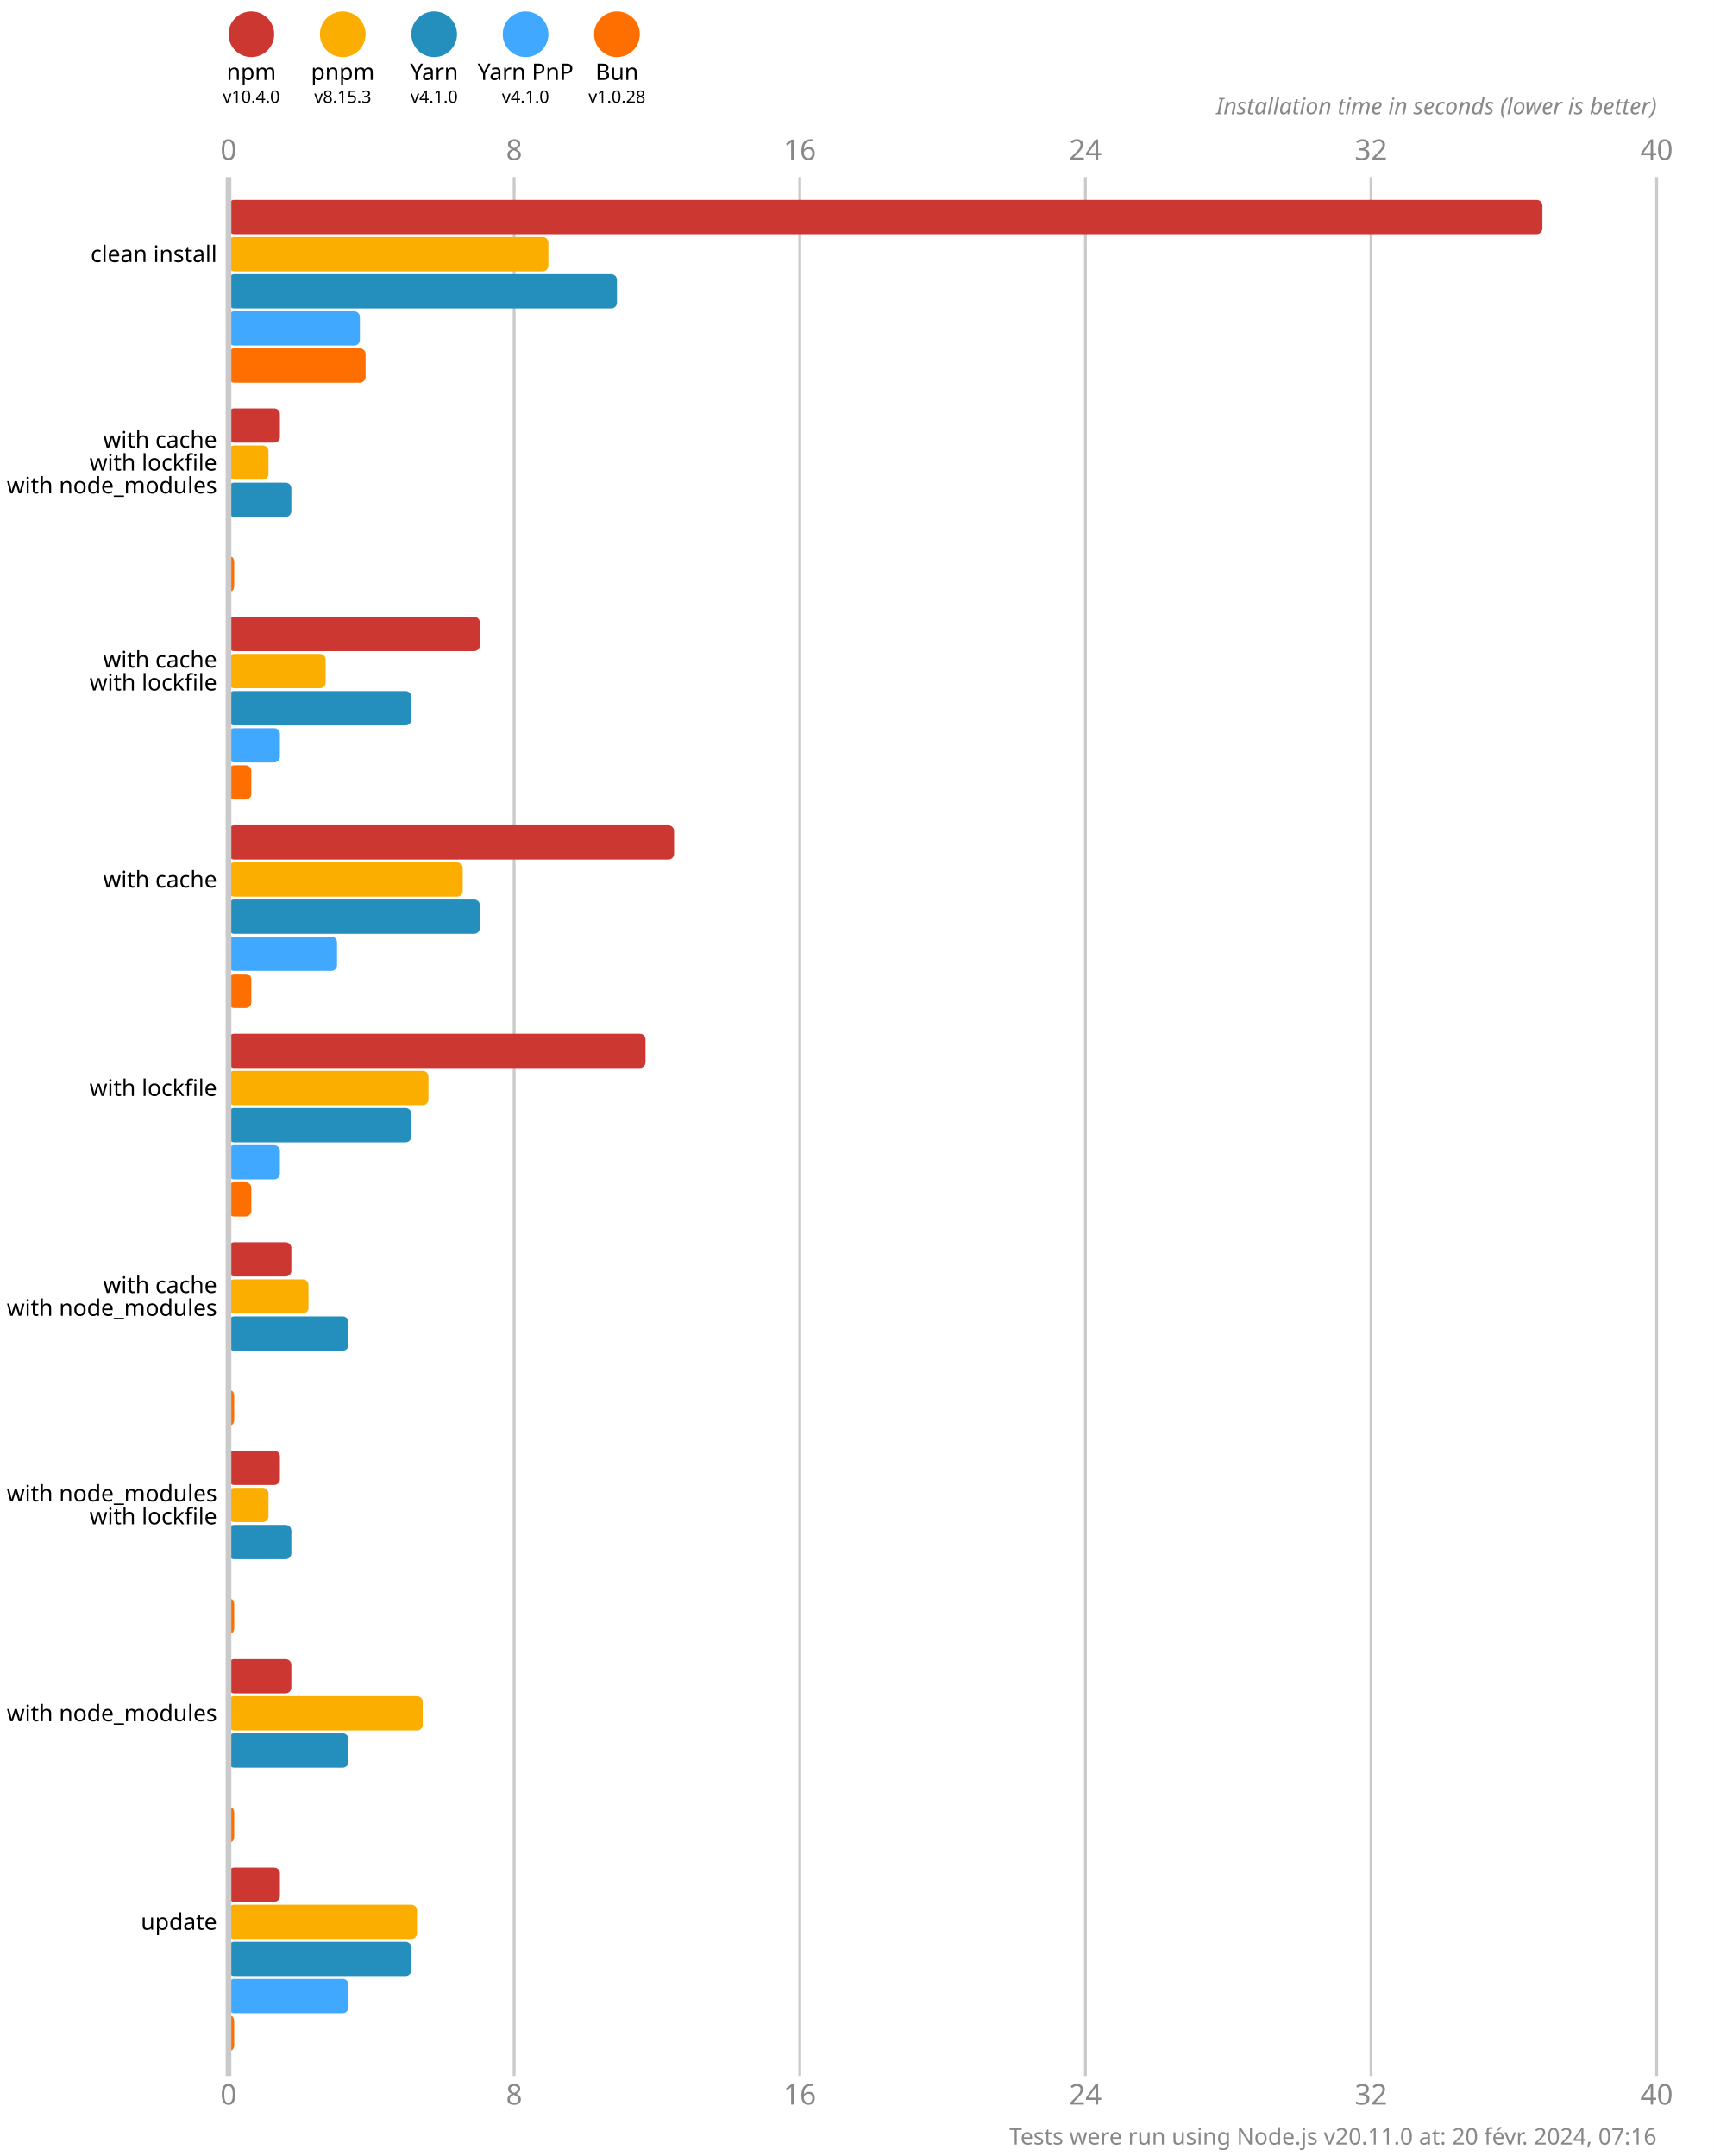
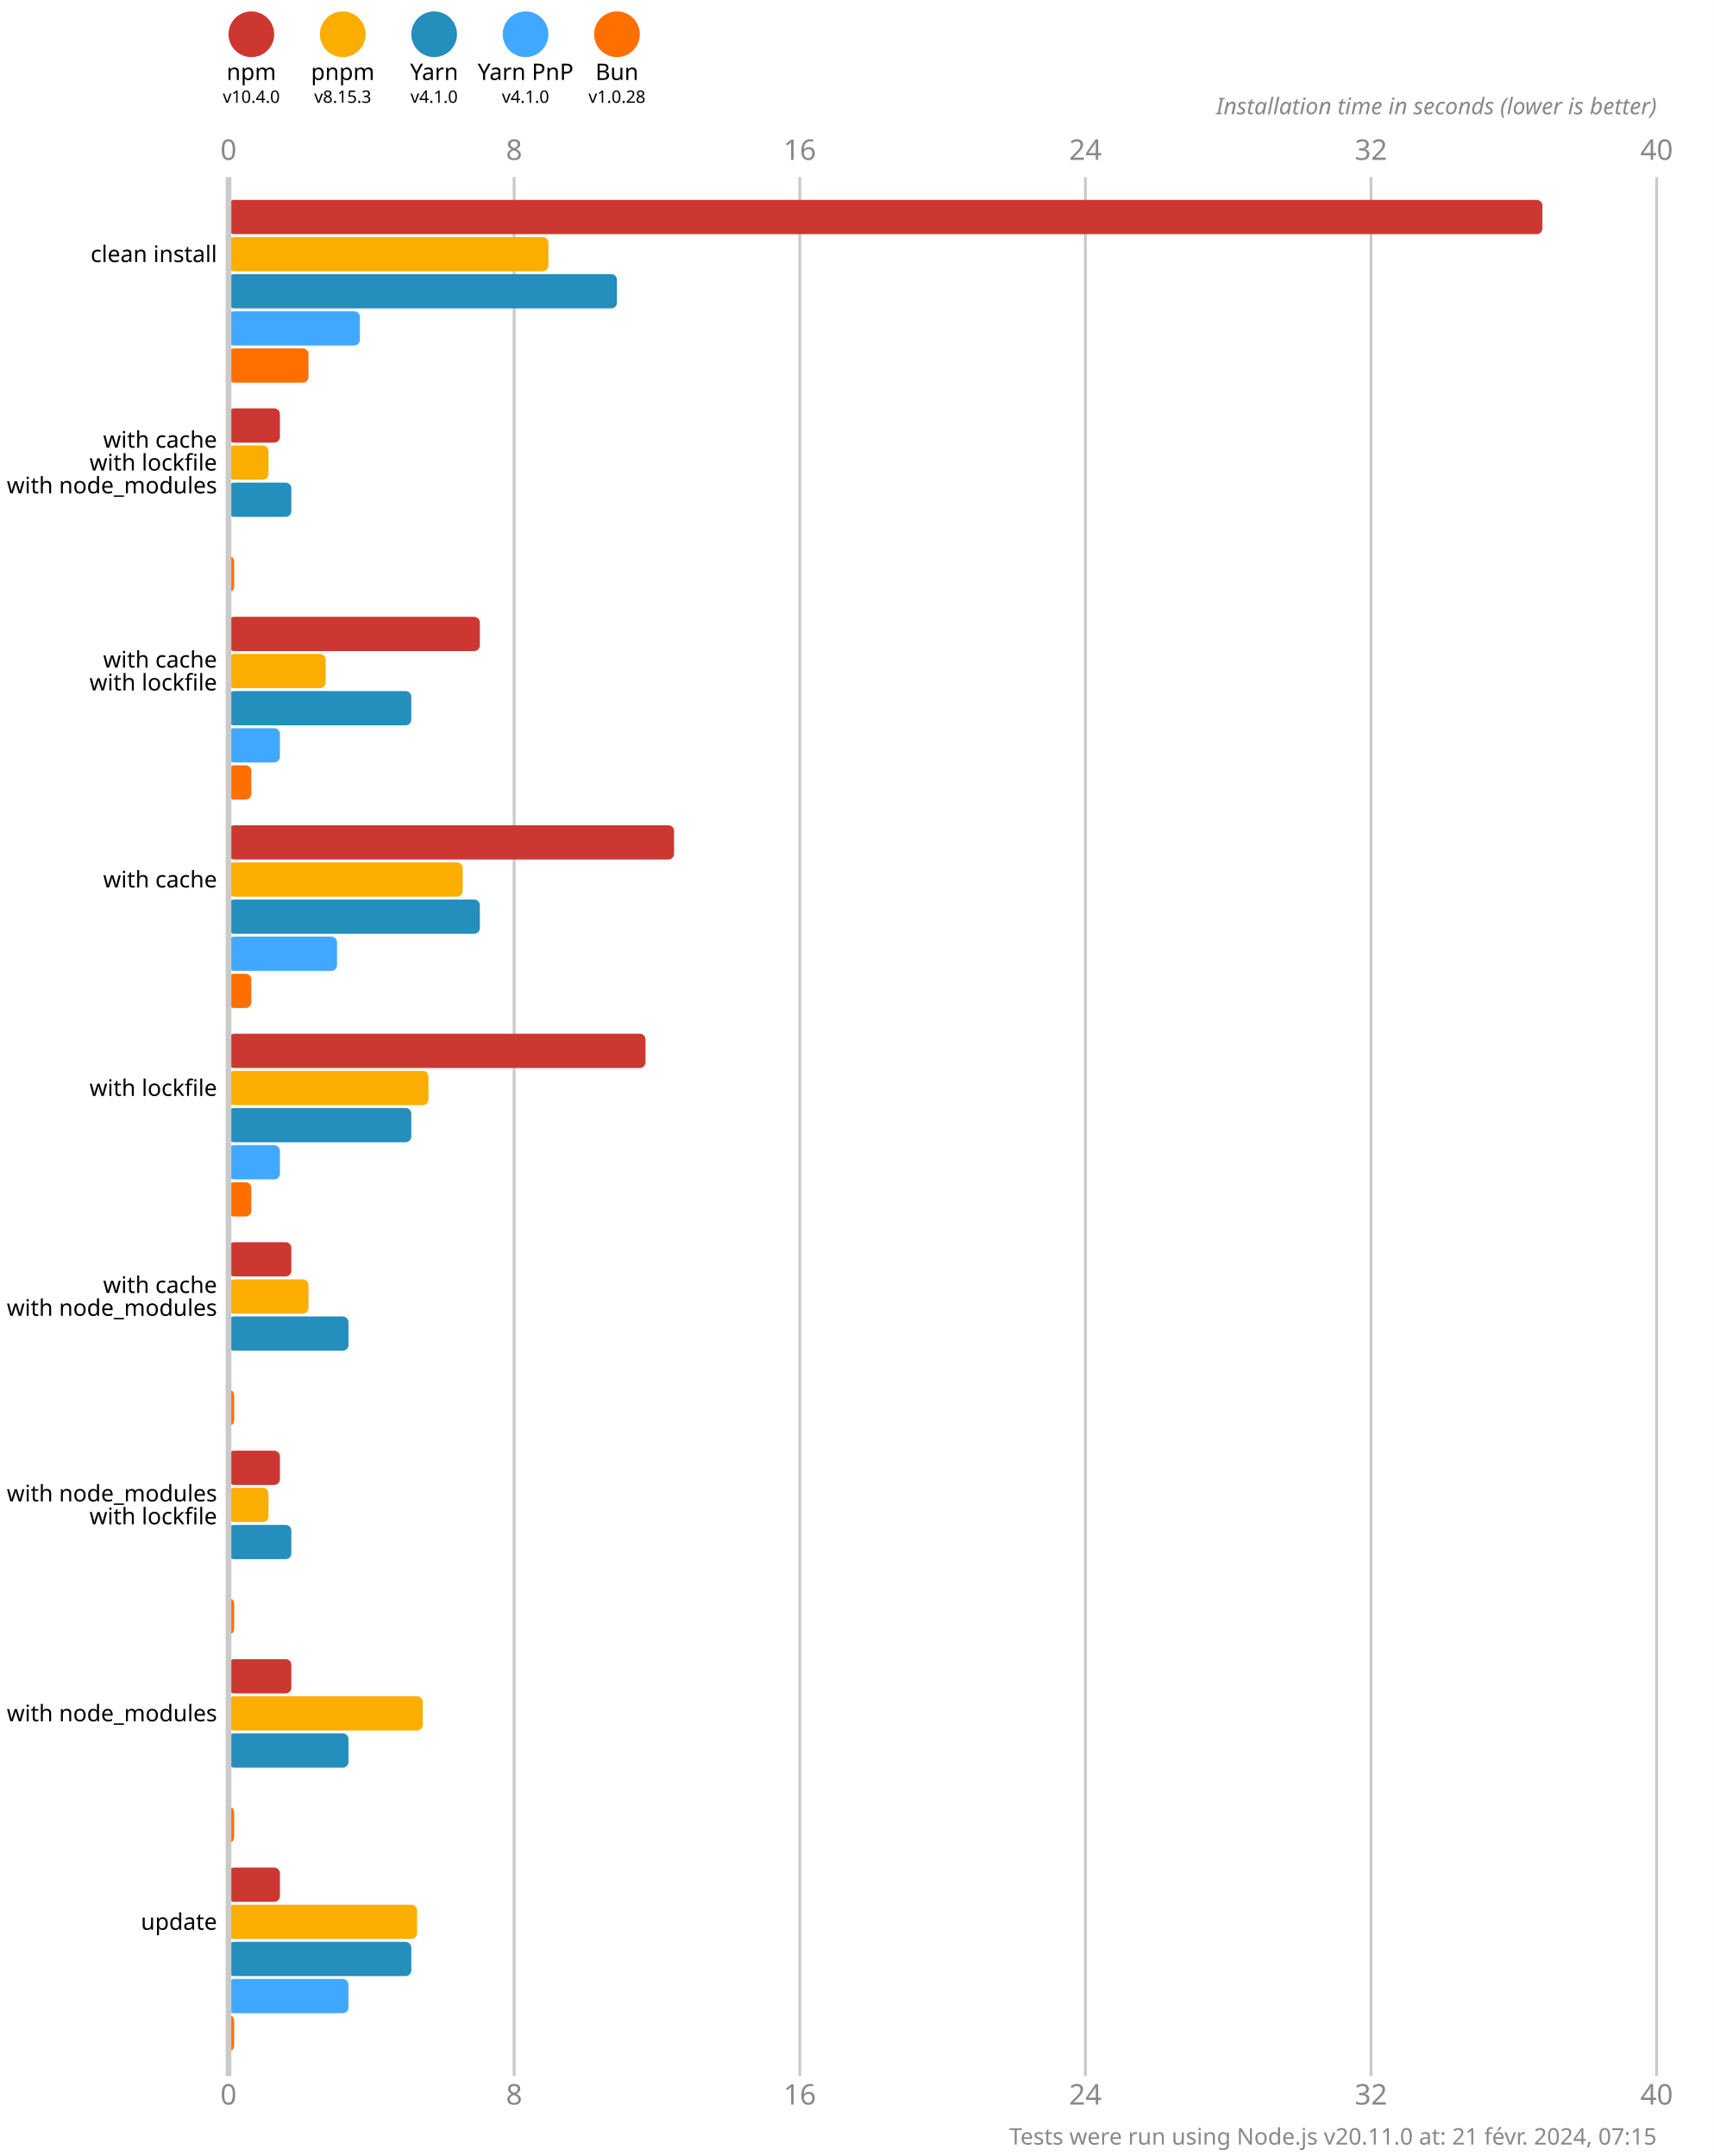
<svg xmlns="http://www.w3.org/2000/svg" version="1.1" viewBox="0 0 300 377.5">
  <style>
    .font { font-family: sans-serif; }
    .s3 { font-size: 3px; }
    .s4 { font-size: 4px; }
    .s5 { font-size: 5px; }
    .line { stroke: #cacaca; }
    .width { stroke-width: 0.5; }
    .text { fill: #888; }
  </style>
  <rect x="0" y="0" width="300" height="377.5" fill="#fff" />
  <circle cx="44" cy="6" r="4" fill="#cd3731" />
  <text x="44" y="14" class="font s4" text-anchor="middle">npm</text>
  <text x="44" y="18" class="font s3" text-anchor="middle">v10.4.0</text>
  <circle cx="60" cy="6" r="4" fill="#fbae00" />
  <text x="60" y="14" class="font s4" text-anchor="middle">pnpm</text>
  <text x="60" y="18" class="font s3" text-anchor="middle">v8.15.3</text>
  <circle cx="76" cy="6" r="4" fill="#248ebd" />
  <text x="76" y="14" class="font s4" text-anchor="middle">Yarn</text>
  <text x="76" y="18" class="font s3" text-anchor="middle">v4.1.0</text>
  <circle cx="92" cy="6" r="4" fill="#40a9ff" />
  <text x="92" y="14" class="font s4" text-anchor="middle">Yarn PnP</text>
  <text x="92" y="18" class="font s3" text-anchor="middle">v4.1.0</text>
  <circle cx="108" cy="6" r="4" fill="#ff6f00" />
  <text x="108" y="14" class="font s4" text-anchor="middle">Bun</text>
  <text x="108" y="18" class="font s3" text-anchor="middle">v1.0.28</text>
  <text x="40" y="28" class="font s5 text" text-anchor="middle">0</text>
  <text x="40" y="368.5" class="font s5 text" text-anchor="middle">0</text>
  <line x1="90" y1="31" x2="90" y2="363.5" class="line width" />
  <text x="90" y="28" class="font s5 text" text-anchor="middle">8</text>
  <text x="90" y="368.5" class="font s5 text" text-anchor="middle">8</text>
  <line x1="140" y1="31" x2="140" y2="363.5" class="line width" />
  <text x="140" y="28" class="font s5 text" text-anchor="middle">16</text>
  <text x="140" y="368.5" class="font s5 text" text-anchor="middle">16</text>
  <line x1="190" y1="31" x2="190" y2="363.5" class="line width" />
  <text x="190" y="28" class="font s5 text" text-anchor="middle">24</text>
  <text x="190" y="368.5" class="font s5 text" text-anchor="middle">24</text>
  <line x1="240" y1="31" x2="240" y2="363.5" class="line width" />
  <text x="240" y="28" class="font s5 text" text-anchor="middle">32</text>
  <text x="240" y="368.5" class="font s5 text" text-anchor="middle">32</text>
  <line x1="290" y1="31" x2="290" y2="363.5" class="line width" />
  <text x="290" y="28" class="font s5 text" text-anchor="middle">40</text>
  <text x="290" y="368.5" class="font s5 text" text-anchor="middle">40</text>
  <text x="290" y="20" class="font s4 text" font-style="italic" text-anchor="end">Installation time in seconds (lower is better)</text>
  <rect x="40" y="35" width="230" height="6" fill="#cd3731" rx="1" ry="1" />
  <rect x="40" y="41.5" width="56" height="6" fill="#fbae00" rx="1" ry="1" />
  <rect x="40" y="48" width="68" height="6" fill="#248ebd" rx="1" ry="1" />
  <rect x="40" y="54.5" width="23" height="6" fill="#40a9ff" rx="1" ry="1" />
-   <rect x="40" y="61" width="24" height="6" fill="#ff6f00" rx="1" ry="1" />
+   <rect x="40" y="61" width="14" height="6" fill="#ff6f00" rx="1" ry="1" />
  <rect x="40" y="71.5" width="9" height="6" fill="#cd3731" rx="1" ry="1" />
  <rect x="40" y="78" width="7" height="6" fill="#fbae00" rx="1" ry="1" />
  <rect x="40" y="84.5" width="11" height="6" fill="#248ebd" rx="1" ry="1" />
  <rect x="40" y="91" width="0" height="6" fill="#40a9ff" rx="1" ry="1" />
  <rect x="40" y="97.5" width="1" height="6" fill="#ff6f00" rx="1" ry="1" />
  <rect x="40" y="108" width="44" height="6" fill="#cd3731" rx="1" ry="1" />
  <rect x="40" y="114.5" width="17" height="6" fill="#fbae00" rx="1" ry="1" />
  <rect x="40" y="121" width="32" height="6" fill="#248ebd" rx="1" ry="1" />
  <rect x="40" y="127.5" width="9" height="6" fill="#40a9ff" rx="1" ry="1" />
  <rect x="40" y="134" width="4" height="6" fill="#ff6f00" rx="1" ry="1" />
  <rect x="40" y="144.5" width="78" height="6" fill="#cd3731" rx="1" ry="1" />
  <rect x="40" y="151" width="41" height="6" fill="#fbae00" rx="1" ry="1" />
  <rect x="40" y="157.5" width="44" height="6" fill="#248ebd" rx="1" ry="1" />
  <rect x="40" y="164" width="19" height="6" fill="#40a9ff" rx="1" ry="1" />
  <rect x="40" y="170.5" width="4" height="6" fill="#ff6f00" rx="1" ry="1" />
  <rect x="40" y="181" width="73" height="6" fill="#cd3731" rx="1" ry="1" />
  <rect x="40" y="187.5" width="35" height="6" fill="#fbae00" rx="1" ry="1" />
  <rect x="40" y="194" width="32" height="6" fill="#248ebd" rx="1" ry="1" />
  <rect x="40" y="200.5" width="9" height="6" fill="#40a9ff" rx="1" ry="1" />
  <rect x="40" y="207" width="4" height="6" fill="#ff6f00" rx="1" ry="1" />
  <rect x="40" y="217.5" width="11" height="6" fill="#cd3731" rx="1" ry="1" />
  <rect x="40" y="224" width="14" height="6" fill="#fbae00" rx="1" ry="1" />
  <rect x="40" y="230.5" width="21" height="6" fill="#248ebd" rx="1" ry="1" />
  <rect x="40" y="237" width="0" height="6" fill="#40a9ff" rx="1" ry="1" />
  <rect x="40" y="243.5" width="1" height="6" fill="#ff6f00" rx="1" ry="1" />
  <rect x="40" y="254" width="9" height="6" fill="#cd3731" rx="1" ry="1" />
  <rect x="40" y="260.5" width="7" height="6" fill="#fbae00" rx="1" ry="1" />
  <rect x="40" y="267" width="11" height="6" fill="#248ebd" rx="1" ry="1" />
  <rect x="40" y="273.5" width="0" height="6" fill="#40a9ff" rx="1" ry="1" />
  <rect x="40" y="280" width="1" height="6" fill="#ff6f00" rx="1" ry="1" />
  <rect x="40" y="290.5" width="11" height="6" fill="#cd3731" rx="1" ry="1" />
  <rect x="40" y="297" width="34" height="6" fill="#fbae00" rx="1" ry="1" />
  <rect x="40" y="303.5" width="21" height="6" fill="#248ebd" rx="1" ry="1" />
  <rect x="40" y="310" width="0" height="6" fill="#40a9ff" rx="1" ry="1" />
  <rect x="40" y="316.5" width="1" height="6" fill="#ff6f00" rx="1" ry="1" />
  <rect x="40" y="327" width="9" height="6" fill="#cd3731" rx="1" ry="1" />
  <rect x="40" y="333.5" width="33" height="6" fill="#fbae00" rx="1" ry="1" />
  <rect x="40" y="340" width="32" height="6" fill="#248ebd" rx="1" ry="1" />
  <rect x="40" y="346.5" width="21" height="6" fill="#40a9ff" rx="1" ry="1" />
  <rect x="40" y="353" width="1" height="6" fill="#ff6f00" rx="1" ry="1" />
  <line x1="40" y1="31" x2="40" y2="363.5" class="line" />
  <text x="38" y="44.5" class="font s4" dominant-baseline="middle" text-anchor="end">clean install</text>
  <text x="38" y="77" class="font s4" dominant-baseline="middle" text-anchor="end">with cache</text>
  <text x="38" y="81" class="font s4" dominant-baseline="middle" text-anchor="end">with lockfile</text>
  <text x="38" y="85" class="font s4" dominant-baseline="middle" text-anchor="end">with node_modules</text>
  <text x="38" y="115.5" class="font s4" dominant-baseline="middle" text-anchor="end">with cache</text>
  <text x="38" y="119.5" class="font s4" dominant-baseline="middle" text-anchor="end">with lockfile</text>
  <text x="38" y="154" class="font s4" dominant-baseline="middle" text-anchor="end">with cache</text>
  <text x="38" y="190.5" class="font s4" dominant-baseline="middle" text-anchor="end">with lockfile</text>
  <text x="38" y="225" class="font s4" dominant-baseline="middle" text-anchor="end">with cache</text>
  <text x="38" y="229" class="font s4" dominant-baseline="middle" text-anchor="end">with node_modules</text>
  <text x="38" y="261.5" class="font s4" dominant-baseline="middle" text-anchor="end">with node_modules</text>
  <text x="38" y="265.5" class="font s4" dominant-baseline="middle" text-anchor="end">with lockfile</text>
  <text x="38" y="300" class="font s4" dominant-baseline="middle" text-anchor="end">with node_modules</text>
  <text x="38" y="336.5" class="font s4" dominant-baseline="middle" text-anchor="end">update</text>
-   <text x="290" y="375.5" class="font s4 text" text-anchor="end">Tests were run using Node.js v20.11.0 at: 20 févr. 2024, 07:16</text>
+   <text x="290" y="375.5" class="font s4 text" text-anchor="end">Tests were run using Node.js v20.11.0 at: 21 févr. 2024, 07:15</text>
</svg>
